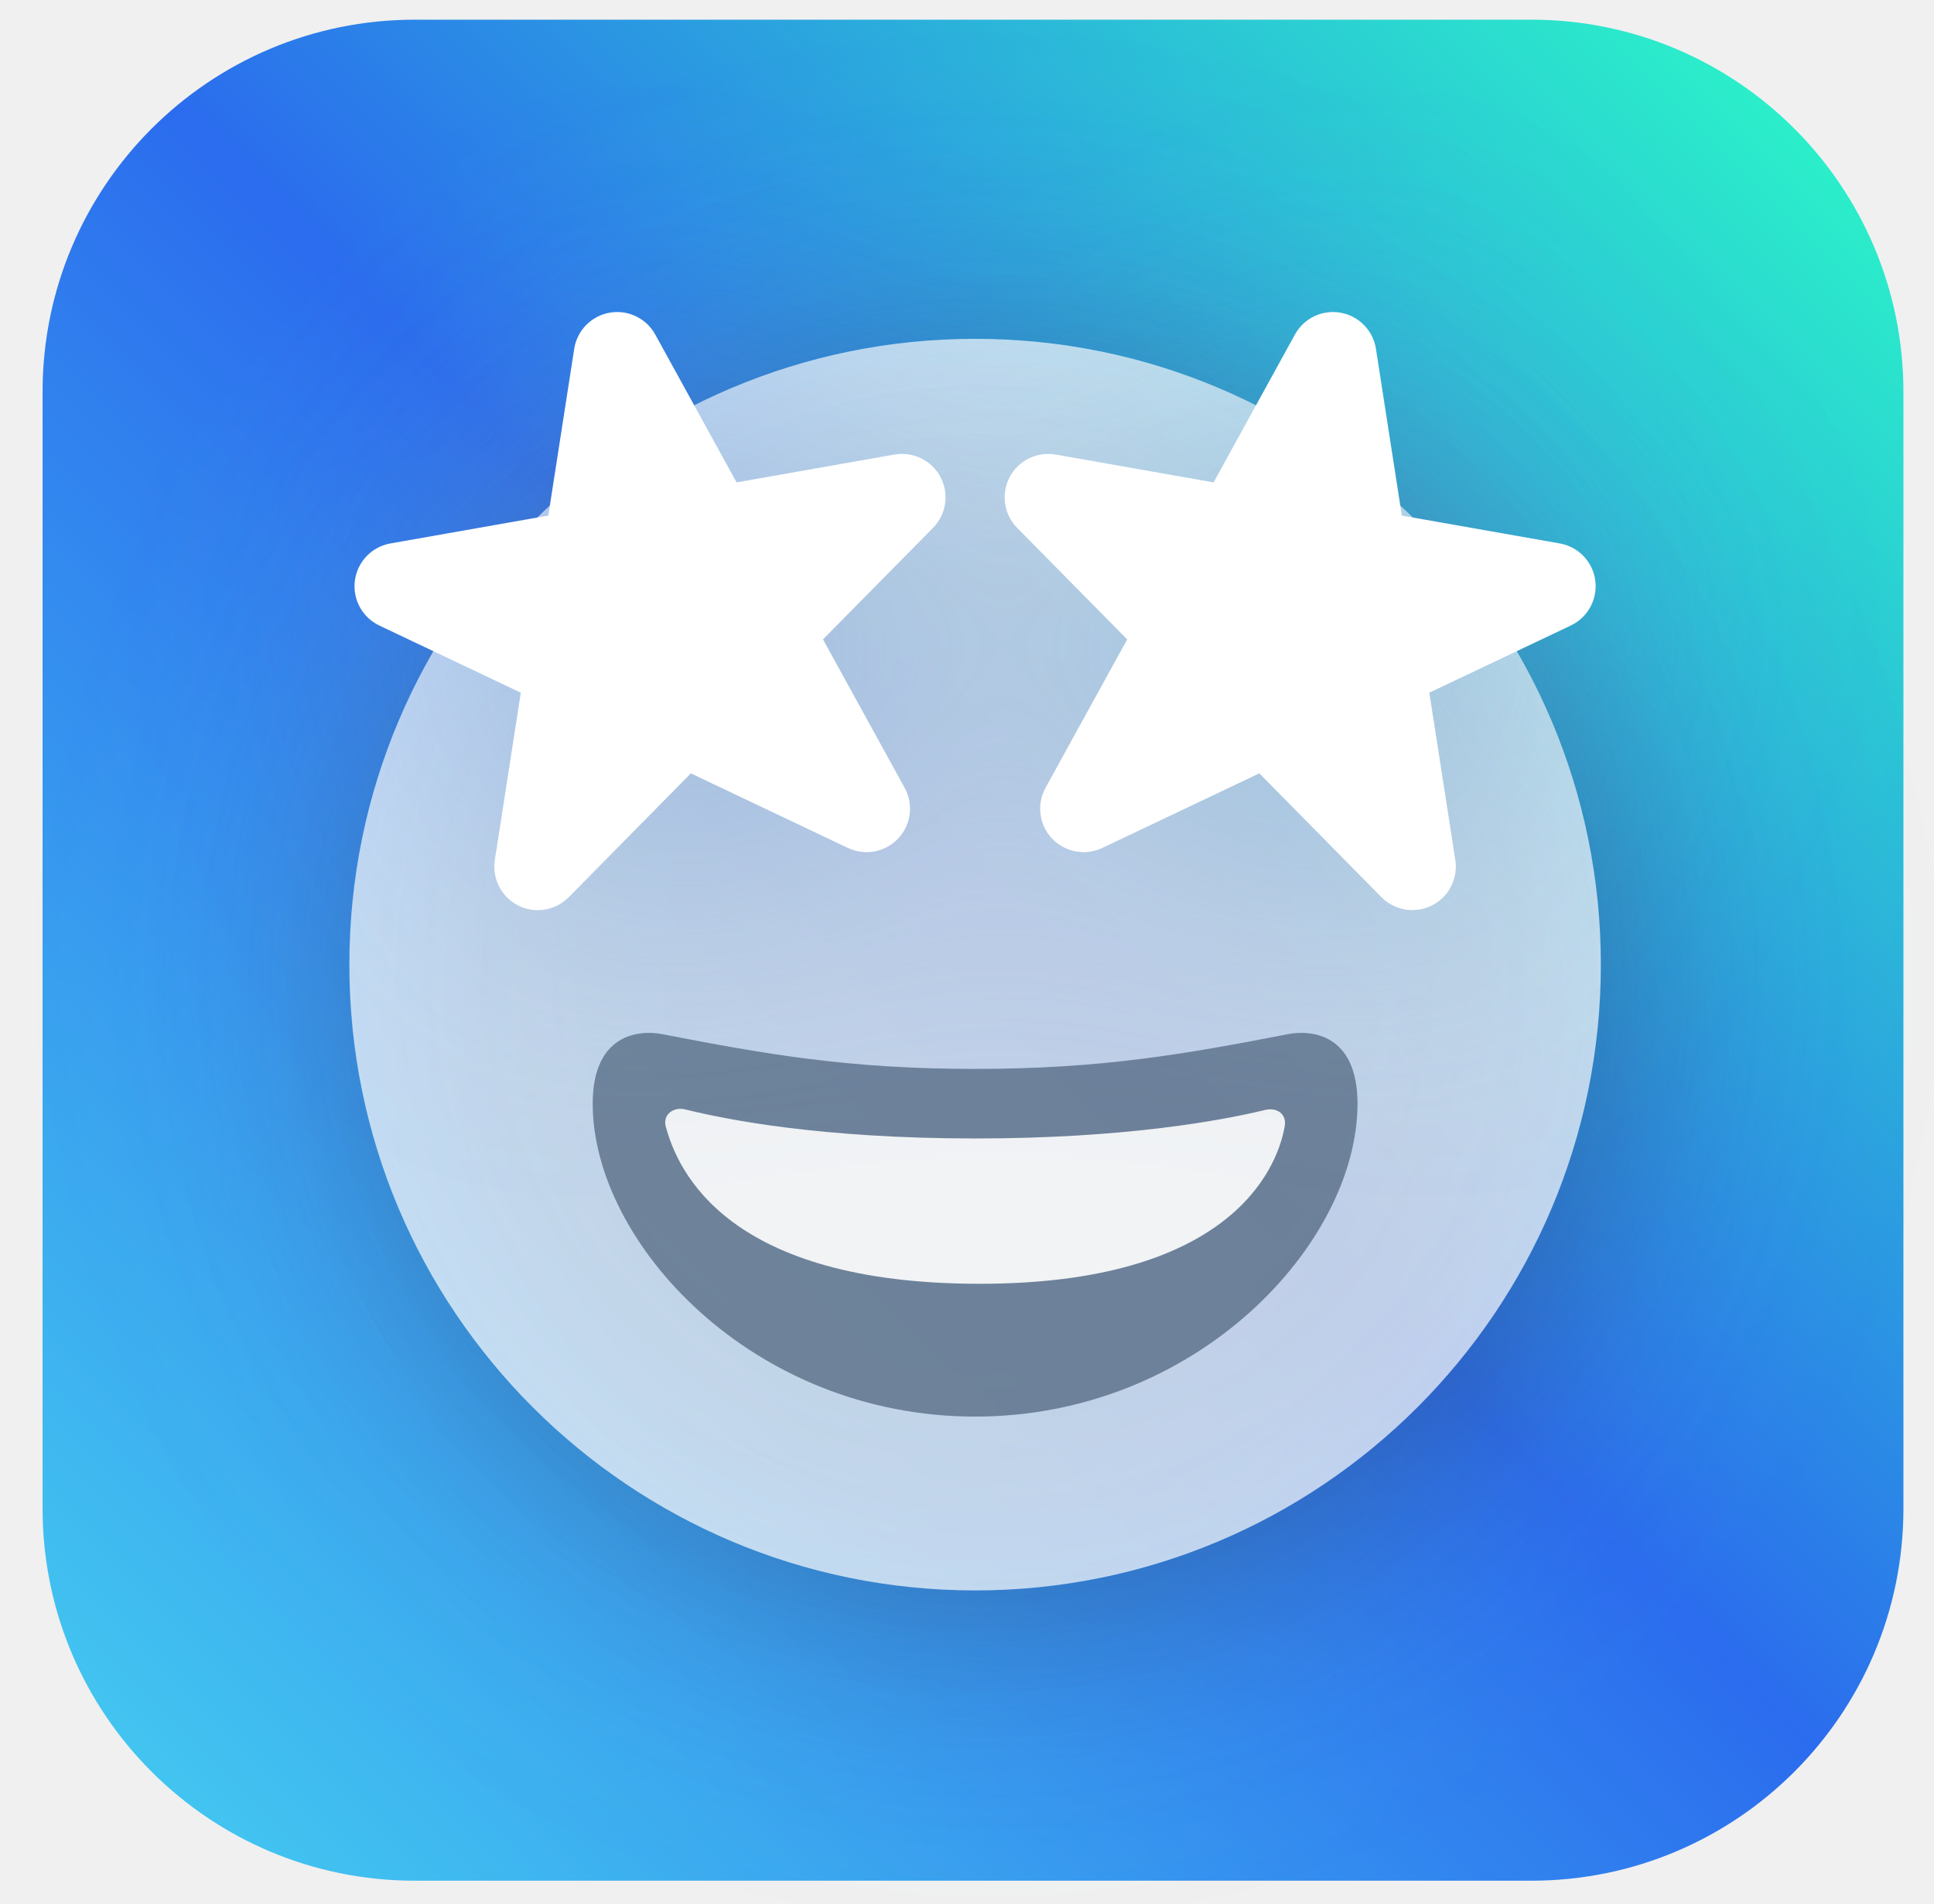
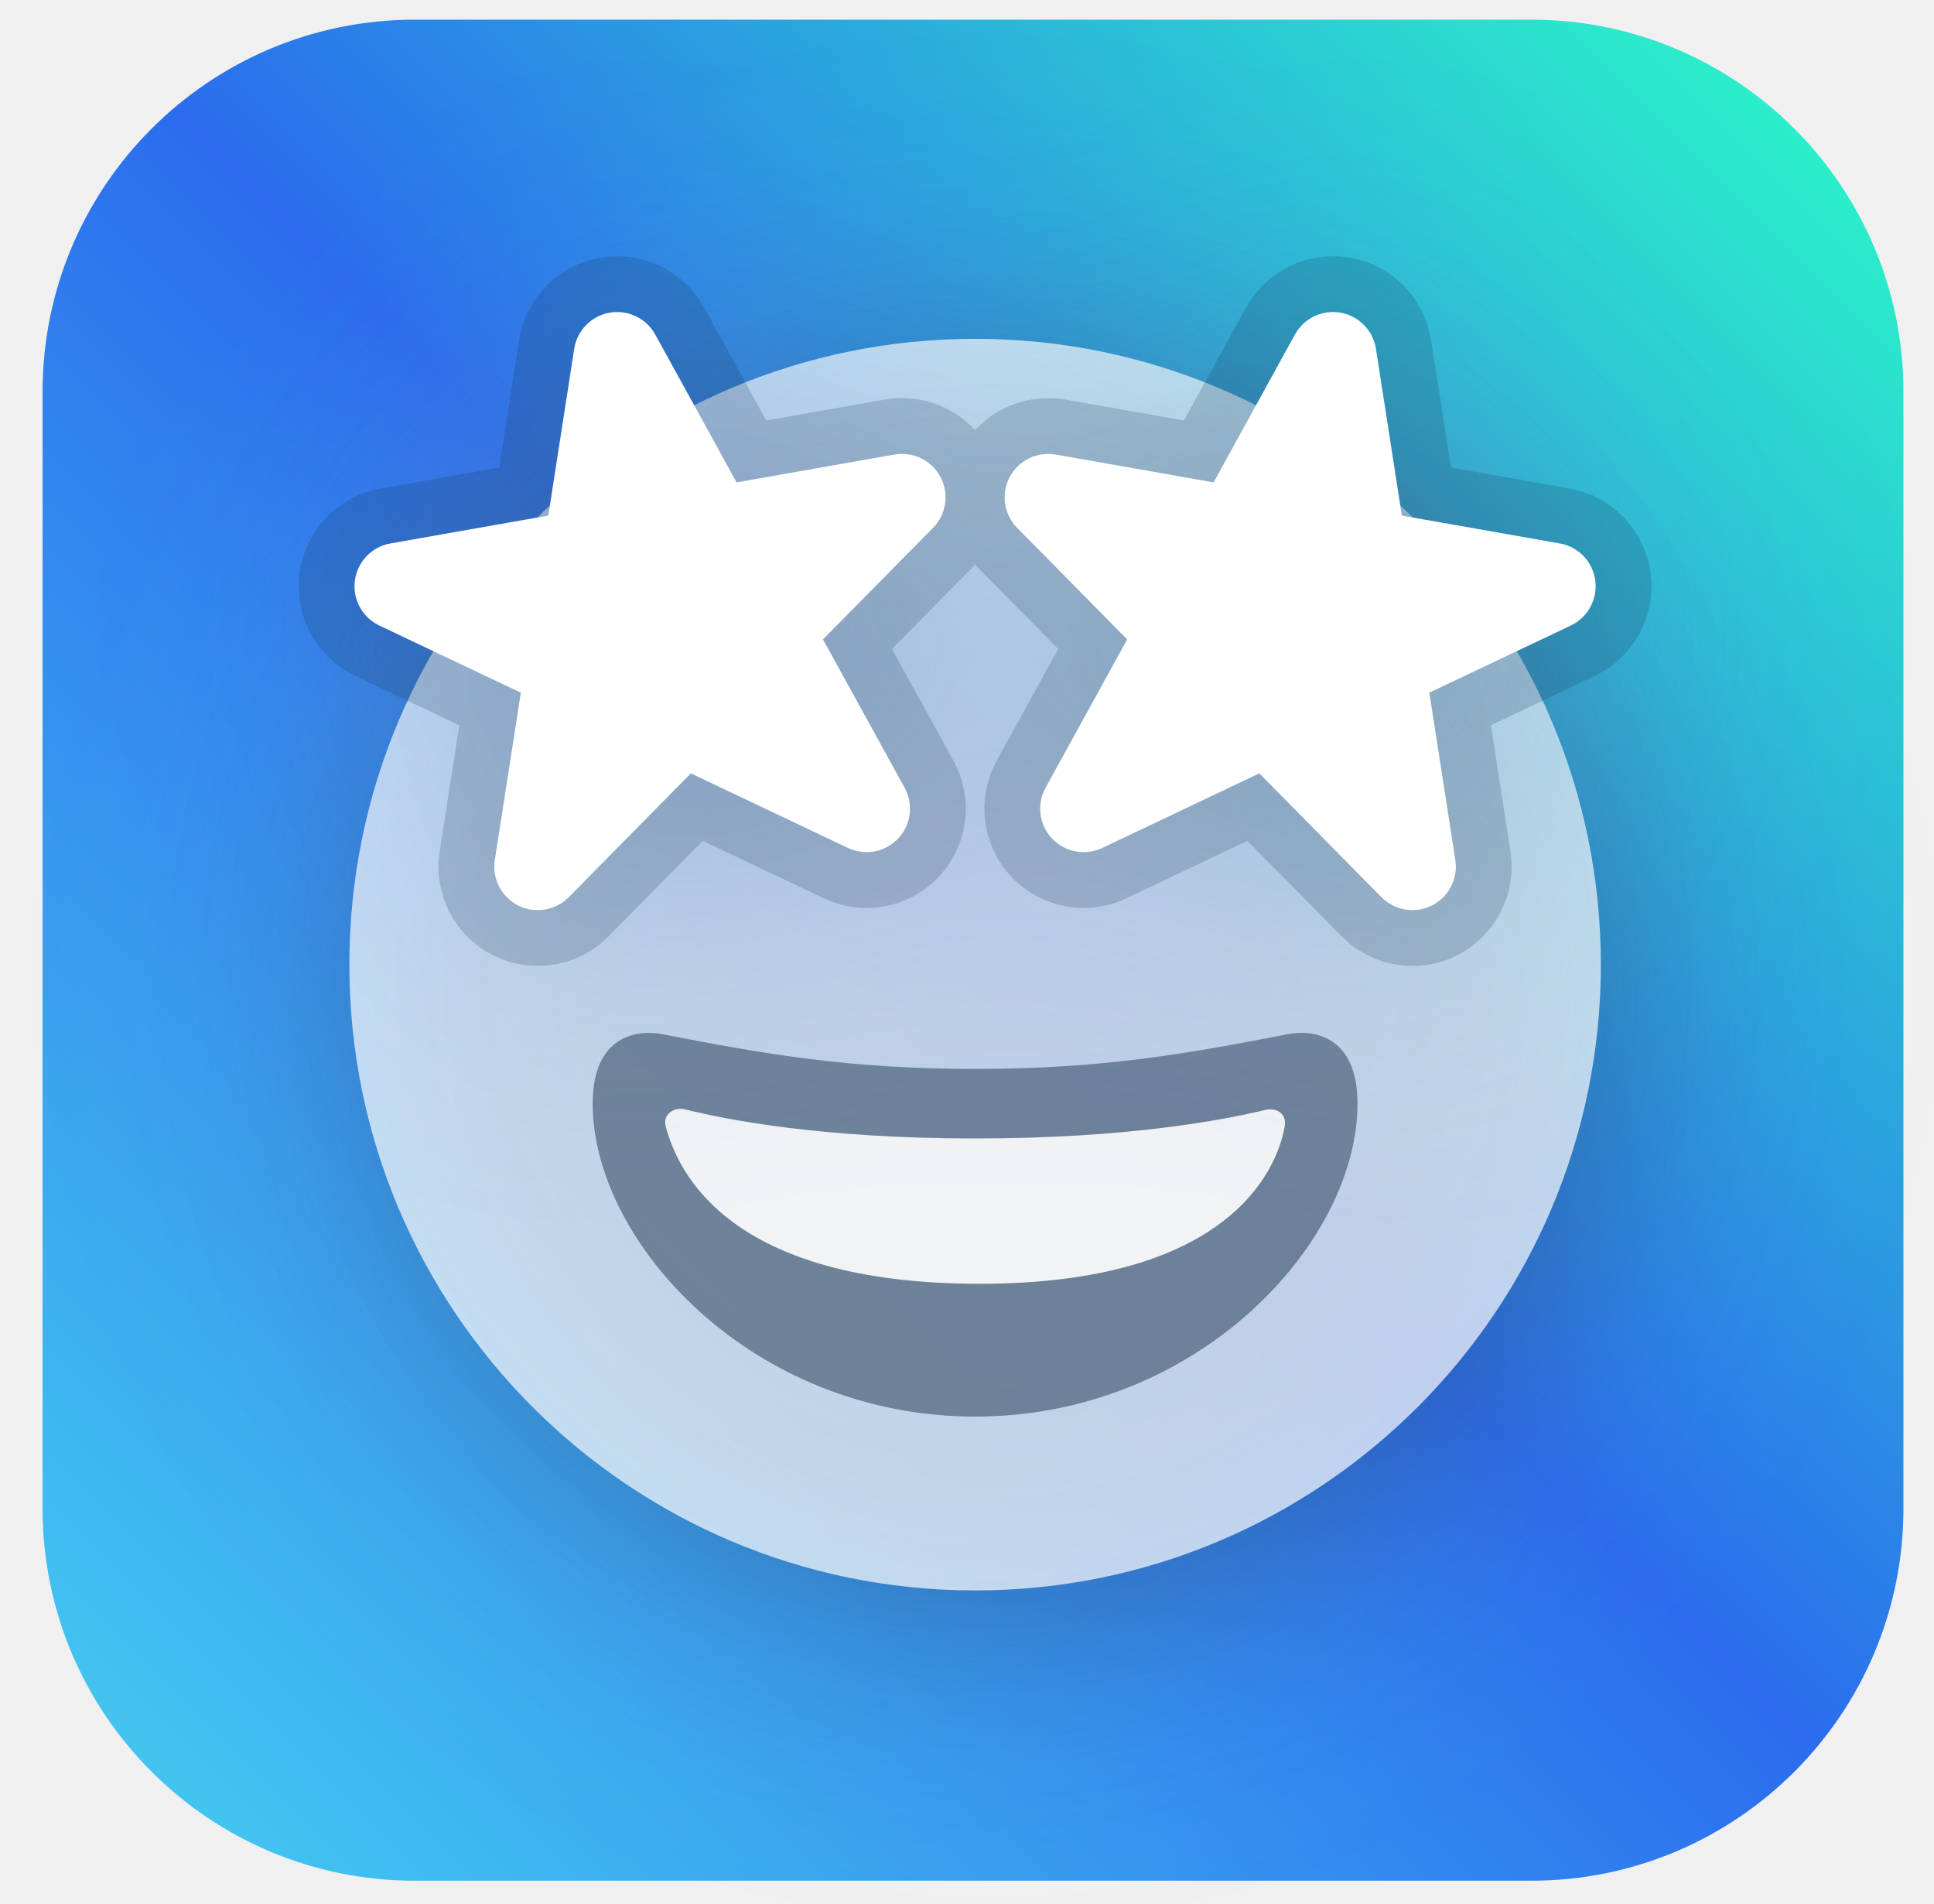
<svg xmlns="http://www.w3.org/2000/svg" xmlns:xlink="http://www.w3.org/1999/xlink" width="259.826" height="255.707" viewBox="0 0 68.746 67.656" version="1.1" id="svg5" xml:space="preserve">
  <defs id="defs2">
    <linearGradient id="linearGradient43">
      <stop style="stop-color:#42c4f0;stop-opacity:1;" offset="0" id="stop41" />
      <stop style="stop-color:#2b6cee;stop-opacity:1;" offset="0.514" id="stop42" />
      <stop style="stop-color:#2beeca;stop-opacity:1;" offset="1" id="stop43" />
    </linearGradient>
    <style id="style6568">.cls-1{fill:none;}.cls-2{clip-path:url(#clip-path);}</style>
    <style id="style6568-5">.cls-1{fill:none;}.cls-2{clip-path:url(#clip-path);}</style>
    <style id="style6568-9">.cls-1{fill:none;}.cls-2{clip-path:url(#clip-path);}</style>
    <style id="style22571">.cls-1{fill:#84d0f7;}.cls-2{fill:#aa392d;}.cls-3{fill:#7c211a;}.cls-4{fill:#e59973;}.cls-5{fill:#2d2d2d;}.cls-6{opacity:0.2;}.cls-7{opacity:0.3;}</style>
    <style id="style23309">
      .cls-1 {
        fill: none;
      }
    </style>
    <style id="style6568-7">.cls-1{fill:none;}.cls-2{clip-path:url(#clip-path);}</style>
    <style id="style6568-5-5">.cls-1{fill:none;}.cls-2{clip-path:url(#clip-path);}</style>
    <style id="style6568-9-3">.cls-1{fill:none;}.cls-2{clip-path:url(#clip-path);}</style>
    <style id="style22571-5">.cls-1{fill:#84d0f7;}.cls-2{fill:#aa392d;}.cls-3{fill:#7c211a;}.cls-4{fill:#e59973;}.cls-5{fill:#2d2d2d;}.cls-6{opacity:0.2;}.cls-7{opacity:0.3;}</style>
    <style id="style23309-6">
      .cls-1 {
        fill: none;
      }
    </style>
    <style id="style1-9">
      .cls-1 {
        fill: none;
      }
    </style>
    <linearGradient xlink:href="#linearGradient43" id="linearGradient85" gradientUnits="userSpaceOnUse" gradientTransform="matrix(0.6451905,0,0,0.6451905,399.1855,446.8545)" x1="211.292" y1="762.624" x2="301.672" y2="672.244" />
    <filter style="color-interpolation-filters:sRGB" id="filter99" x="-0.466" y="-0.466" width="1.955" height="1.955">
      <feFlood result="flood" in="SourceGraphic" flood-opacity="0.302" flood-color="rgb(0,0,0)" id="feFlood98" />
      <feGaussianBlur result="blur" in="SourceGraphic" stdDeviation="3.646" id="feGaussianBlur98" />
      <feOffset result="offset" in="blur" dx="1" dy="1" id="feOffset98" />
      <feComposite result="comp1" operator="in" in="flood" in2="offset" id="feComposite98" />
      <feComposite result="fbSourceGraphic" operator="over" in="SourceGraphic" in2="comp1" id="feComposite99" />
      <feColorMatrix result="fbSourceGraphicAlpha" in="fbSourceGraphic" values="0 0 0 -1 0 0 0 0 -1 0 0 0 0 -1 0 0 0 0 1 0" id="feColorMatrix134" />
      <feFlood id="feFlood134" result="flood" in="fbSourceGraphic" flood-opacity="0.404" flood-color="rgb(102,153,204)" />
      <feGaussianBlur id="feGaussianBlur134" result="blur" in="fbSourceGraphic" stdDeviation="5" />
      <feOffset id="feOffset134" result="offset" in="blur" dx="0" dy="0" />
      <feComposite id="feComposite135" result="comp1" operator="in" in="flood" in2="offset" />
      <feComposite id="feComposite136" result="comp2" operator="over" in="fbSourceGraphic" in2="comp1" />
    </filter>
    <filter style="color-interpolation-filters:sRGB" id="filter134" x="-0.317" y="-0.658" width="1.657" height="2.363">
      <feFlood result="flood" in="SourceGraphic" flood-opacity="0.404" flood-color="rgb(102,153,204)" id="feFlood133" />
      <feGaussianBlur result="blur" in="SourceGraphic" stdDeviation="5" id="feGaussianBlur133" />
      <feOffset result="offset" in="blur" dx="1" dy="1" id="feOffset133" />
      <feComposite result="comp1" operator="in" in="flood" in2="offset" id="feComposite133" />
      <feComposite result="comp2" operator="over" in="SourceGraphic" in2="comp1" id="feComposite134" />
    </filter>
  </defs>
  <g id="layer1" transform="translate(-529.1879,-875.0696)">
    <rect style="fill:url(#linearGradient85);fill-opacity:1;stroke-width:4.147" id="rect75" width="66.146" height="66.146" x="530.701" y="875.769" rx="13.229" ry="13.229" />
    <path fill="#ffcc4d" d="m 586.092,909.355 c 0,12.285 -9.959,22.243 -22.243,22.243 -12.285,0 -22.243,-9.959 -22.243,-22.243 0,-12.285 9.959,-22.243 22.243,-22.243 12.285,0 22.243,9.959 22.243,22.243" id="path75" style="fill:#ffffff;fill-opacity:0.697;stroke:#ffffff;stroke-width:0;stroke-miterlimit:4;stroke-dasharray:none;stroke-opacity:1;filter:url(#filter99)" />
    <path fill="#664500" d="m 563.849,913.062 c -4.477,0 -7.448,-0.521 -11.122,-1.236 -0.839,-0.162 -2.471,0 -2.471,2.471 0,4.943 5.678,11.122 13.593,11.122 7.914,0 13.593,-6.179 13.593,-11.122 0,-2.471 -1.632,-2.635 -2.471,-2.471 -3.674,0.714 -6.645,1.236 -11.122,1.236 z" id="path76" style="fill:#1a324d;fill-opacity:0.5;stroke:none;stroke-width:0;stroke-miterlimit:4;stroke-dasharray:none" />
    <path fill="#ffffff" d="m 553.553,914.504 c 1.422,0.351 4.8,1.03 10.295,1.03 5.356,0 8.777,-0.645 10.264,-1.003 0.483,-0.129 0.815,0.148 0.744,0.562 -0.285,1.657 -2.091,5.606 -10.842,5.606 -8.96,0 -10.732,-3.99 -11.161,-5.591 -0.116,-0.434 0.294,-0.713 0.7,-0.604 z" id="path77" style="fill:#ffffff;fill-opacity:0.9;stroke-width:0;stroke-miterlimit:4;stroke-dasharray:none" />
-     <path fill="#e95f28" d="m 560.984,891.225 -5.613,0.99 -2.892,-5.256 c -0.319,-0.58 -0.974,-0.89 -1.621,-0.776 -0.651,0.115 -1.158,0.631 -1.259,1.284 l -0.921,5.928 -5.613,0.99 c -0.661,0.116 -1.171,0.649 -1.262,1.315 -0.09,0.666 0.261,1.314 0.869,1.603 l 5.029,2.387 -0.924,5.946 c -0.103,0.662 0.234,1.315 0.832,1.618 0.221,0.111 0.458,0.164 0.695,0.164 0.404,0 0.803,-0.158 1.101,-0.46 l 4.34,-4.401 5.583,2.651 c 0.606,0.287 1.327,0.152 1.787,-0.336 0.46,-0.488 0.551,-1.216 0.229,-1.803 l -2.902,-5.274 3.911,-3.964 c 0.472,-0.478 0.58,-1.207 0.268,-1.803 -0.314,-0.596 -0.98,-0.918 -1.637,-0.803 z m 5.729,0 5.613,0.99 2.892,-5.256 c 0.319,-0.58 0.974,-0.89 1.621,-0.776 0.65,0.115 1.157,0.631 1.258,1.284 l 0.921,5.928 5.613,0.99 c 0.662,0.116 1.173,0.648 1.262,1.314 0.089,0.666 -0.261,1.314 -0.869,1.603 l -5.029,2.387 0.924,5.946 c 0.103,0.662 -0.234,1.315 -0.832,1.618 -0.221,0.111 -0.458,0.164 -0.694,0.164 -0.404,0 -0.803,-0.158 -1.101,-0.46 l -4.34,-4.4 -5.583,2.651 c -0.606,0.287 -1.327,0.152 -1.787,-0.336 -0.46,-0.488 -0.551,-1.216 -0.229,-1.803 l 2.902,-5.273 -3.911,-3.964 c -0.472,-0.478 -0.58,-1.207 -0.268,-1.803 0.315,-0.596 0.981,-0.918 1.639,-0.803 z" id="path78" style="fill:#ffffff;fill-opacity:1;stroke:none;stroke-width:3.969;stroke-linecap:butt;stroke-linejoin:round;stroke-miterlimit:4;stroke-dasharray:none;stroke-opacity:0.202;paint-order:stroke fill markers;filter:url(#filter134)" />
+     <path fill="#e95f28" d="m 560.984,891.225 -5.613,0.99 -2.892,-5.256 c -0.319,-0.58 -0.974,-0.89 -1.621,-0.776 -0.651,0.115 -1.158,0.631 -1.259,1.284 l -0.921,5.928 -5.613,0.99 c -0.661,0.116 -1.171,0.649 -1.262,1.315 -0.09,0.666 0.261,1.314 0.869,1.603 l 5.029,2.387 -0.924,5.946 c -0.103,0.662 0.234,1.315 0.832,1.618 0.221,0.111 0.458,0.164 0.695,0.164 0.404,0 0.803,-0.158 1.101,-0.46 l 4.34,-4.401 5.583,2.651 c 0.606,0.287 1.327,0.152 1.787,-0.336 0.46,-0.488 0.551,-1.216 0.229,-1.803 l -2.902,-5.274 3.911,-3.964 c 0.472,-0.478 0.58,-1.207 0.268,-1.803 -0.314,-0.596 -0.98,-0.918 -1.637,-0.803 z m 5.729,0 5.613,0.99 2.892,-5.256 c 0.319,-0.58 0.974,-0.89 1.621,-0.776 0.65,0.115 1.157,0.631 1.258,1.284 l 0.921,5.928 5.613,0.99 c 0.662,0.116 1.173,0.648 1.262,1.314 0.089,0.666 -0.261,1.314 -0.869,1.603 l -5.029,2.387 0.924,5.946 c 0.103,0.662 -0.234,1.315 -0.832,1.618 -0.221,0.111 -0.458,0.164 -0.694,0.164 -0.404,0 -0.803,-0.158 -1.101,-0.46 l -4.34,-4.4 -5.583,2.651 c -0.606,0.287 -1.327,0.152 -1.787,-0.336 -0.46,-0.488 -0.551,-1.216 -0.229,-1.803 l 2.902,-5.273 -3.911,-3.964 c -0.472,-0.478 -0.58,-1.207 -0.268,-1.803 0.315,-0.596 0.981,-0.918 1.639,-0.803 z" id="path78" style="fill:#ffffff;fill-opacity:1;stroke:#143352;stroke-width:3.969;stroke-linecap:butt;stroke-linejoin:round;stroke-miterlimit:4;stroke-dasharray:none;stroke-opacity:0.2;paint-order:stroke fill markers;filter:url(#filter134)" />
  </g>
  <style type="text/css" id="style1941">
	.st0{fill:none;stroke:#000000;stroke-width:2;stroke-linecap:round;stroke-linejoin:round;stroke-miterlimit:10;}
</style>
  <style type="text/css" id="style1941-0">
	.st0{fill:none;stroke:#000000;stroke-width:2;stroke-linecap:round;stroke-linejoin:round;stroke-miterlimit:10;}
</style>
  <style type="text/css" id="style1941-7">
	.st0{fill:none;stroke:#000000;stroke-width:2;stroke-linecap:round;stroke-linejoin:round;stroke-miterlimit:10;}
</style>
  <style type="text/css" id="style22485">
	.st0{fill:none;stroke:#6C3DB7;stroke-width:4;stroke-linecap:round;stroke-linejoin:round;stroke-miterlimit:10;}
	.st1{fill:none;stroke:#1F992A;stroke-width:4;stroke-linecap:round;stroke-linejoin:round;stroke-miterlimit:10;}
	.st2{fill:none;stroke:#6A83BA;stroke-width:4;stroke-linecap:round;stroke-linejoin:round;stroke-miterlimit:10;}
	.st3{fill:#8A8AFF;stroke:#8A8AFF;stroke-width:2;stroke-linecap:round;stroke-linejoin:round;stroke-miterlimit:10;}
	.st4{fill:#6C3DB7;stroke:#6C3DB7;stroke-width:2;stroke-linecap:round;stroke-linejoin:round;stroke-miterlimit:10;}
	.st5{fill:#A576FF;stroke:#A576FF;stroke-width:2;stroke-linecap:round;stroke-linejoin:round;stroke-miterlimit:10;}
	.st6{fill:#F2BB41;stroke:#F2BB41;stroke-width:2;stroke-linecap:round;stroke-linejoin:round;stroke-miterlimit:10;}
	.st7{fill:#E08838;stroke:#E08838;stroke-width:2;stroke-linecap:round;stroke-linejoin:round;stroke-miterlimit:10;}
	.st8{fill:#1F992A;stroke:#1F992A;stroke-width:2;stroke-linecap:round;stroke-linejoin:round;stroke-miterlimit:10;}
	.st9{fill:#5EC11E;stroke:#5EC11E;stroke-width:2;stroke-linecap:round;stroke-linejoin:round;stroke-miterlimit:10;}
	.st10{fill:#E3FAFF;stroke:#E3FAFF;stroke-width:2;stroke-linecap:round;stroke-linejoin:round;stroke-miterlimit:10;}
	.st11{fill:#FF5093;stroke:#FF5093;stroke-width:2;stroke-linecap:round;stroke-linejoin:round;stroke-miterlimit:10;}
	.st12{fill:#B7257F;stroke:#B7257F;stroke-width:2;stroke-linecap:round;stroke-linejoin:round;stroke-miterlimit:10;}
	.st13{fill:#5189E5;stroke:#5189E5;stroke-width:2;stroke-linecap:round;stroke-linejoin:round;stroke-miterlimit:10;}
	.st14{fill:#6EBAFF;stroke:#6EBAFF;stroke-width:2;stroke-linecap:round;stroke-linejoin:round;stroke-miterlimit:10;}
	.st15{fill:#EDD977;stroke:#EDD977;stroke-width:2;stroke-linecap:round;stroke-linejoin:round;stroke-miterlimit:10;}
	.st16{fill:#8C43FF;stroke:#8C43FF;stroke-width:2;stroke-linecap:round;stroke-linejoin:round;stroke-miterlimit:10;}
	.st17{fill:#5252BA;stroke:#5252BA;stroke-width:2;stroke-linecap:round;stroke-linejoin:round;stroke-miterlimit:10;}
	.st18{fill:none;stroke:#E3FAFF;stroke-width:4;stroke-linecap:round;stroke-linejoin:round;stroke-miterlimit:10;}
	.st19{fill:#354C75;stroke:#354C75;stroke-width:2;stroke-linecap:round;stroke-linejoin:round;stroke-miterlimit:10;}
</style>
  <style type="text/css" id="style23106">
	.st0{fill:none;stroke:#000000;stroke-width:2;stroke-linecap:round;stroke-linejoin:round;stroke-miterlimit:10;}
	.st1{fill:none;stroke:#000000;stroke-width:2;stroke-linejoin:round;stroke-miterlimit:10;}
</style>
  <style type="text/css" id="style1941-1">
	.st0{fill:none;stroke:#000000;stroke-width:2;stroke-linecap:round;stroke-linejoin:round;stroke-miterlimit:10;}
</style>
  <style type="text/css" id="style1941-0-8">
	.st0{fill:none;stroke:#000000;stroke-width:2;stroke-linecap:round;stroke-linejoin:round;stroke-miterlimit:10;}
</style>
  <style type="text/css" id="style1941-7-7">
	.st0{fill:none;stroke:#000000;stroke-width:2;stroke-linecap:round;stroke-linejoin:round;stroke-miterlimit:10;}
</style>
  <style type="text/css" id="style22485-9">
	.st0{fill:none;stroke:#6C3DB7;stroke-width:4;stroke-linecap:round;stroke-linejoin:round;stroke-miterlimit:10;}
	.st1{fill:none;stroke:#1F992A;stroke-width:4;stroke-linecap:round;stroke-linejoin:round;stroke-miterlimit:10;}
	.st2{fill:none;stroke:#6A83BA;stroke-width:4;stroke-linecap:round;stroke-linejoin:round;stroke-miterlimit:10;}
	.st3{fill:#8A8AFF;stroke:#8A8AFF;stroke-width:2;stroke-linecap:round;stroke-linejoin:round;stroke-miterlimit:10;}
	.st4{fill:#6C3DB7;stroke:#6C3DB7;stroke-width:2;stroke-linecap:round;stroke-linejoin:round;stroke-miterlimit:10;}
	.st5{fill:#A576FF;stroke:#A576FF;stroke-width:2;stroke-linecap:round;stroke-linejoin:round;stroke-miterlimit:10;}
	.st6{fill:#F2BB41;stroke:#F2BB41;stroke-width:2;stroke-linecap:round;stroke-linejoin:round;stroke-miterlimit:10;}
	.st7{fill:#E08838;stroke:#E08838;stroke-width:2;stroke-linecap:round;stroke-linejoin:round;stroke-miterlimit:10;}
	.st8{fill:#1F992A;stroke:#1F992A;stroke-width:2;stroke-linecap:round;stroke-linejoin:round;stroke-miterlimit:10;}
	.st9{fill:#5EC11E;stroke:#5EC11E;stroke-width:2;stroke-linecap:round;stroke-linejoin:round;stroke-miterlimit:10;}
	.st10{fill:#E3FAFF;stroke:#E3FAFF;stroke-width:2;stroke-linecap:round;stroke-linejoin:round;stroke-miterlimit:10;}
	.st11{fill:#FF5093;stroke:#FF5093;stroke-width:2;stroke-linecap:round;stroke-linejoin:round;stroke-miterlimit:10;}
	.st12{fill:#B7257F;stroke:#B7257F;stroke-width:2;stroke-linecap:round;stroke-linejoin:round;stroke-miterlimit:10;}
	.st13{fill:#5189E5;stroke:#5189E5;stroke-width:2;stroke-linecap:round;stroke-linejoin:round;stroke-miterlimit:10;}
	.st14{fill:#6EBAFF;stroke:#6EBAFF;stroke-width:2;stroke-linecap:round;stroke-linejoin:round;stroke-miterlimit:10;}
	.st15{fill:#EDD977;stroke:#EDD977;stroke-width:2;stroke-linecap:round;stroke-linejoin:round;stroke-miterlimit:10;}
	.st16{fill:#8C43FF;stroke:#8C43FF;stroke-width:2;stroke-linecap:round;stroke-linejoin:round;stroke-miterlimit:10;}
	.st17{fill:#5252BA;stroke:#5252BA;stroke-width:2;stroke-linecap:round;stroke-linejoin:round;stroke-miterlimit:10;}
	.st18{fill:none;stroke:#E3FAFF;stroke-width:4;stroke-linecap:round;stroke-linejoin:round;stroke-miterlimit:10;}
	.st19{fill:#354C75;stroke:#354C75;stroke-width:2;stroke-linecap:round;stroke-linejoin:round;stroke-miterlimit:10;}
</style>
  <style type="text/css" id="style23106-2">
	.st0{fill:none;stroke:#000000;stroke-width:2;stroke-linecap:round;stroke-linejoin:round;stroke-miterlimit:10;}
	.st1{fill:none;stroke:#000000;stroke-width:2;stroke-linejoin:round;stroke-miterlimit:10;}
</style>
  <style type="text/css" id="style4736">

	.st0{fill:#D1D1D1;}
	.st1{fill:#454545;}

</style>
  <style type="text/css" id="style1">
	.st0{fill:none;stroke:#000000;stroke-width:2;stroke-linecap:round;stroke-linejoin:round;stroke-miterlimit:10;}
</style>
  <style type="text/css" id="style1-4">
	.linesandangles_een{fill:#111918;}
</style>
  <style type="text/css" id="style1-2">
	.st0{fill:#000000;}
</style>
  <style type="text/css" id="style1-5">
	.st0{fill:#000000;}
</style>
  <style type="text/css" id="style1-1">
	.st0{fill:#000000;}
</style>
</svg>
